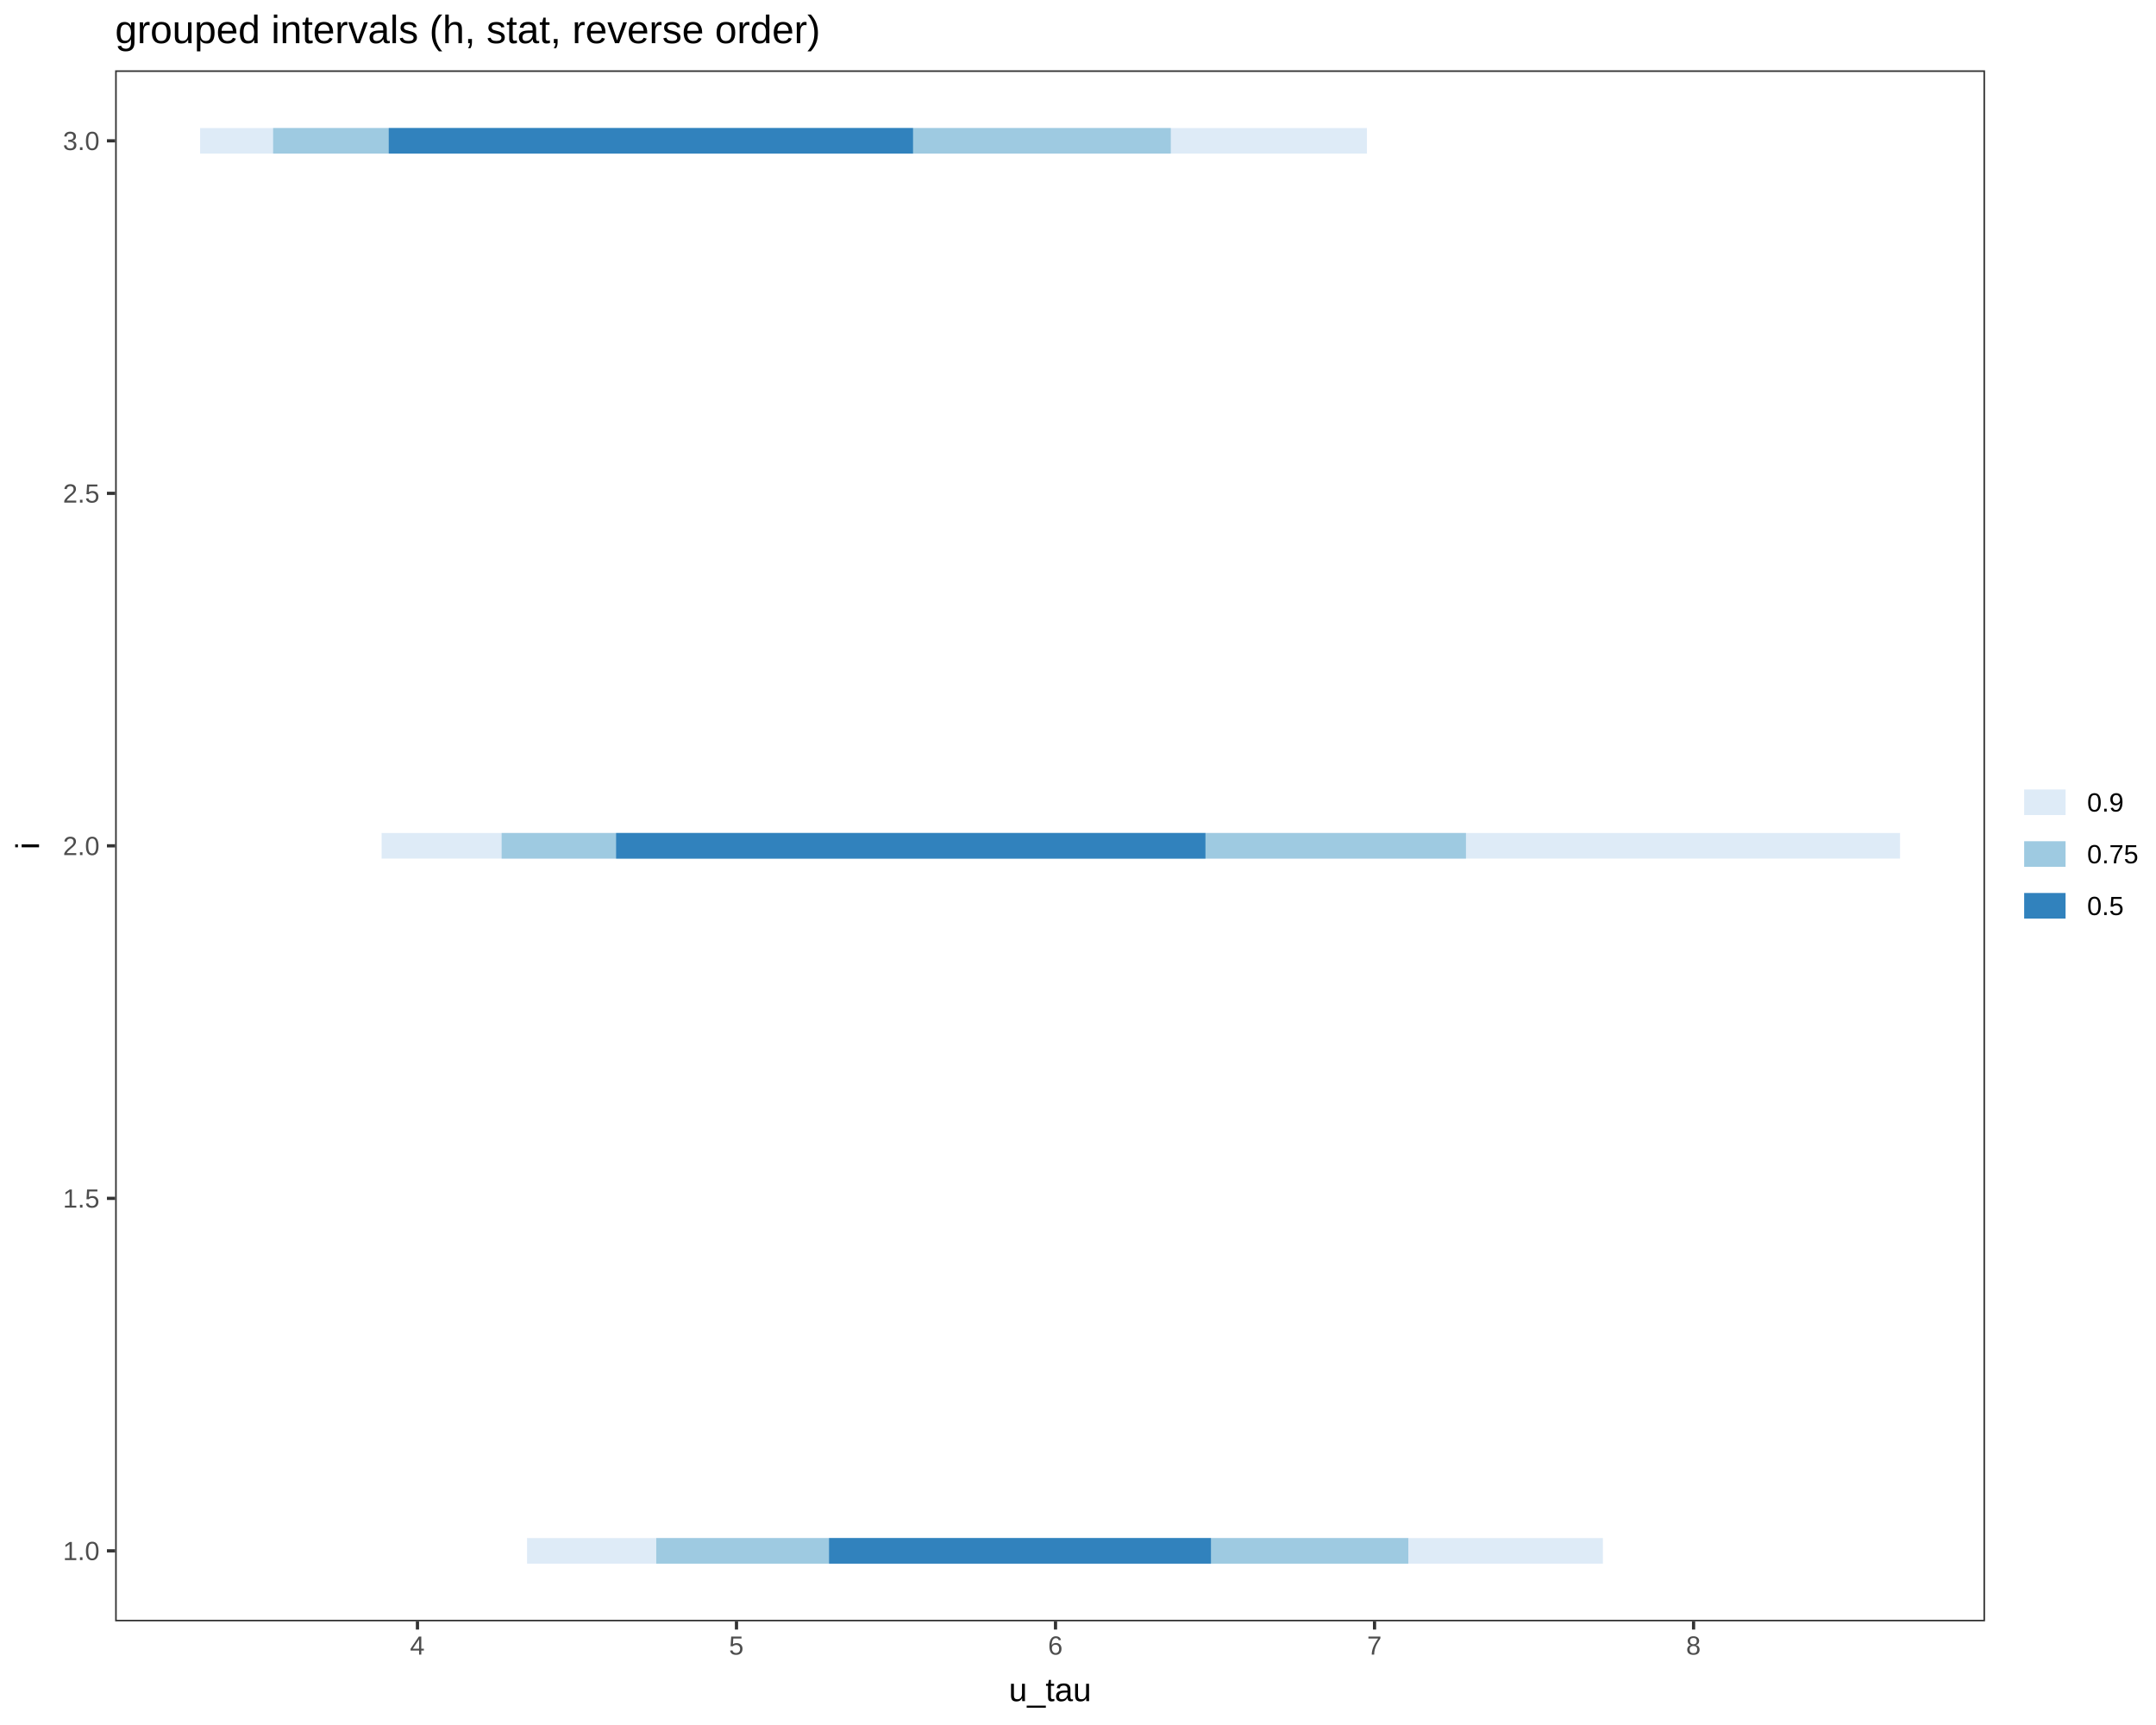
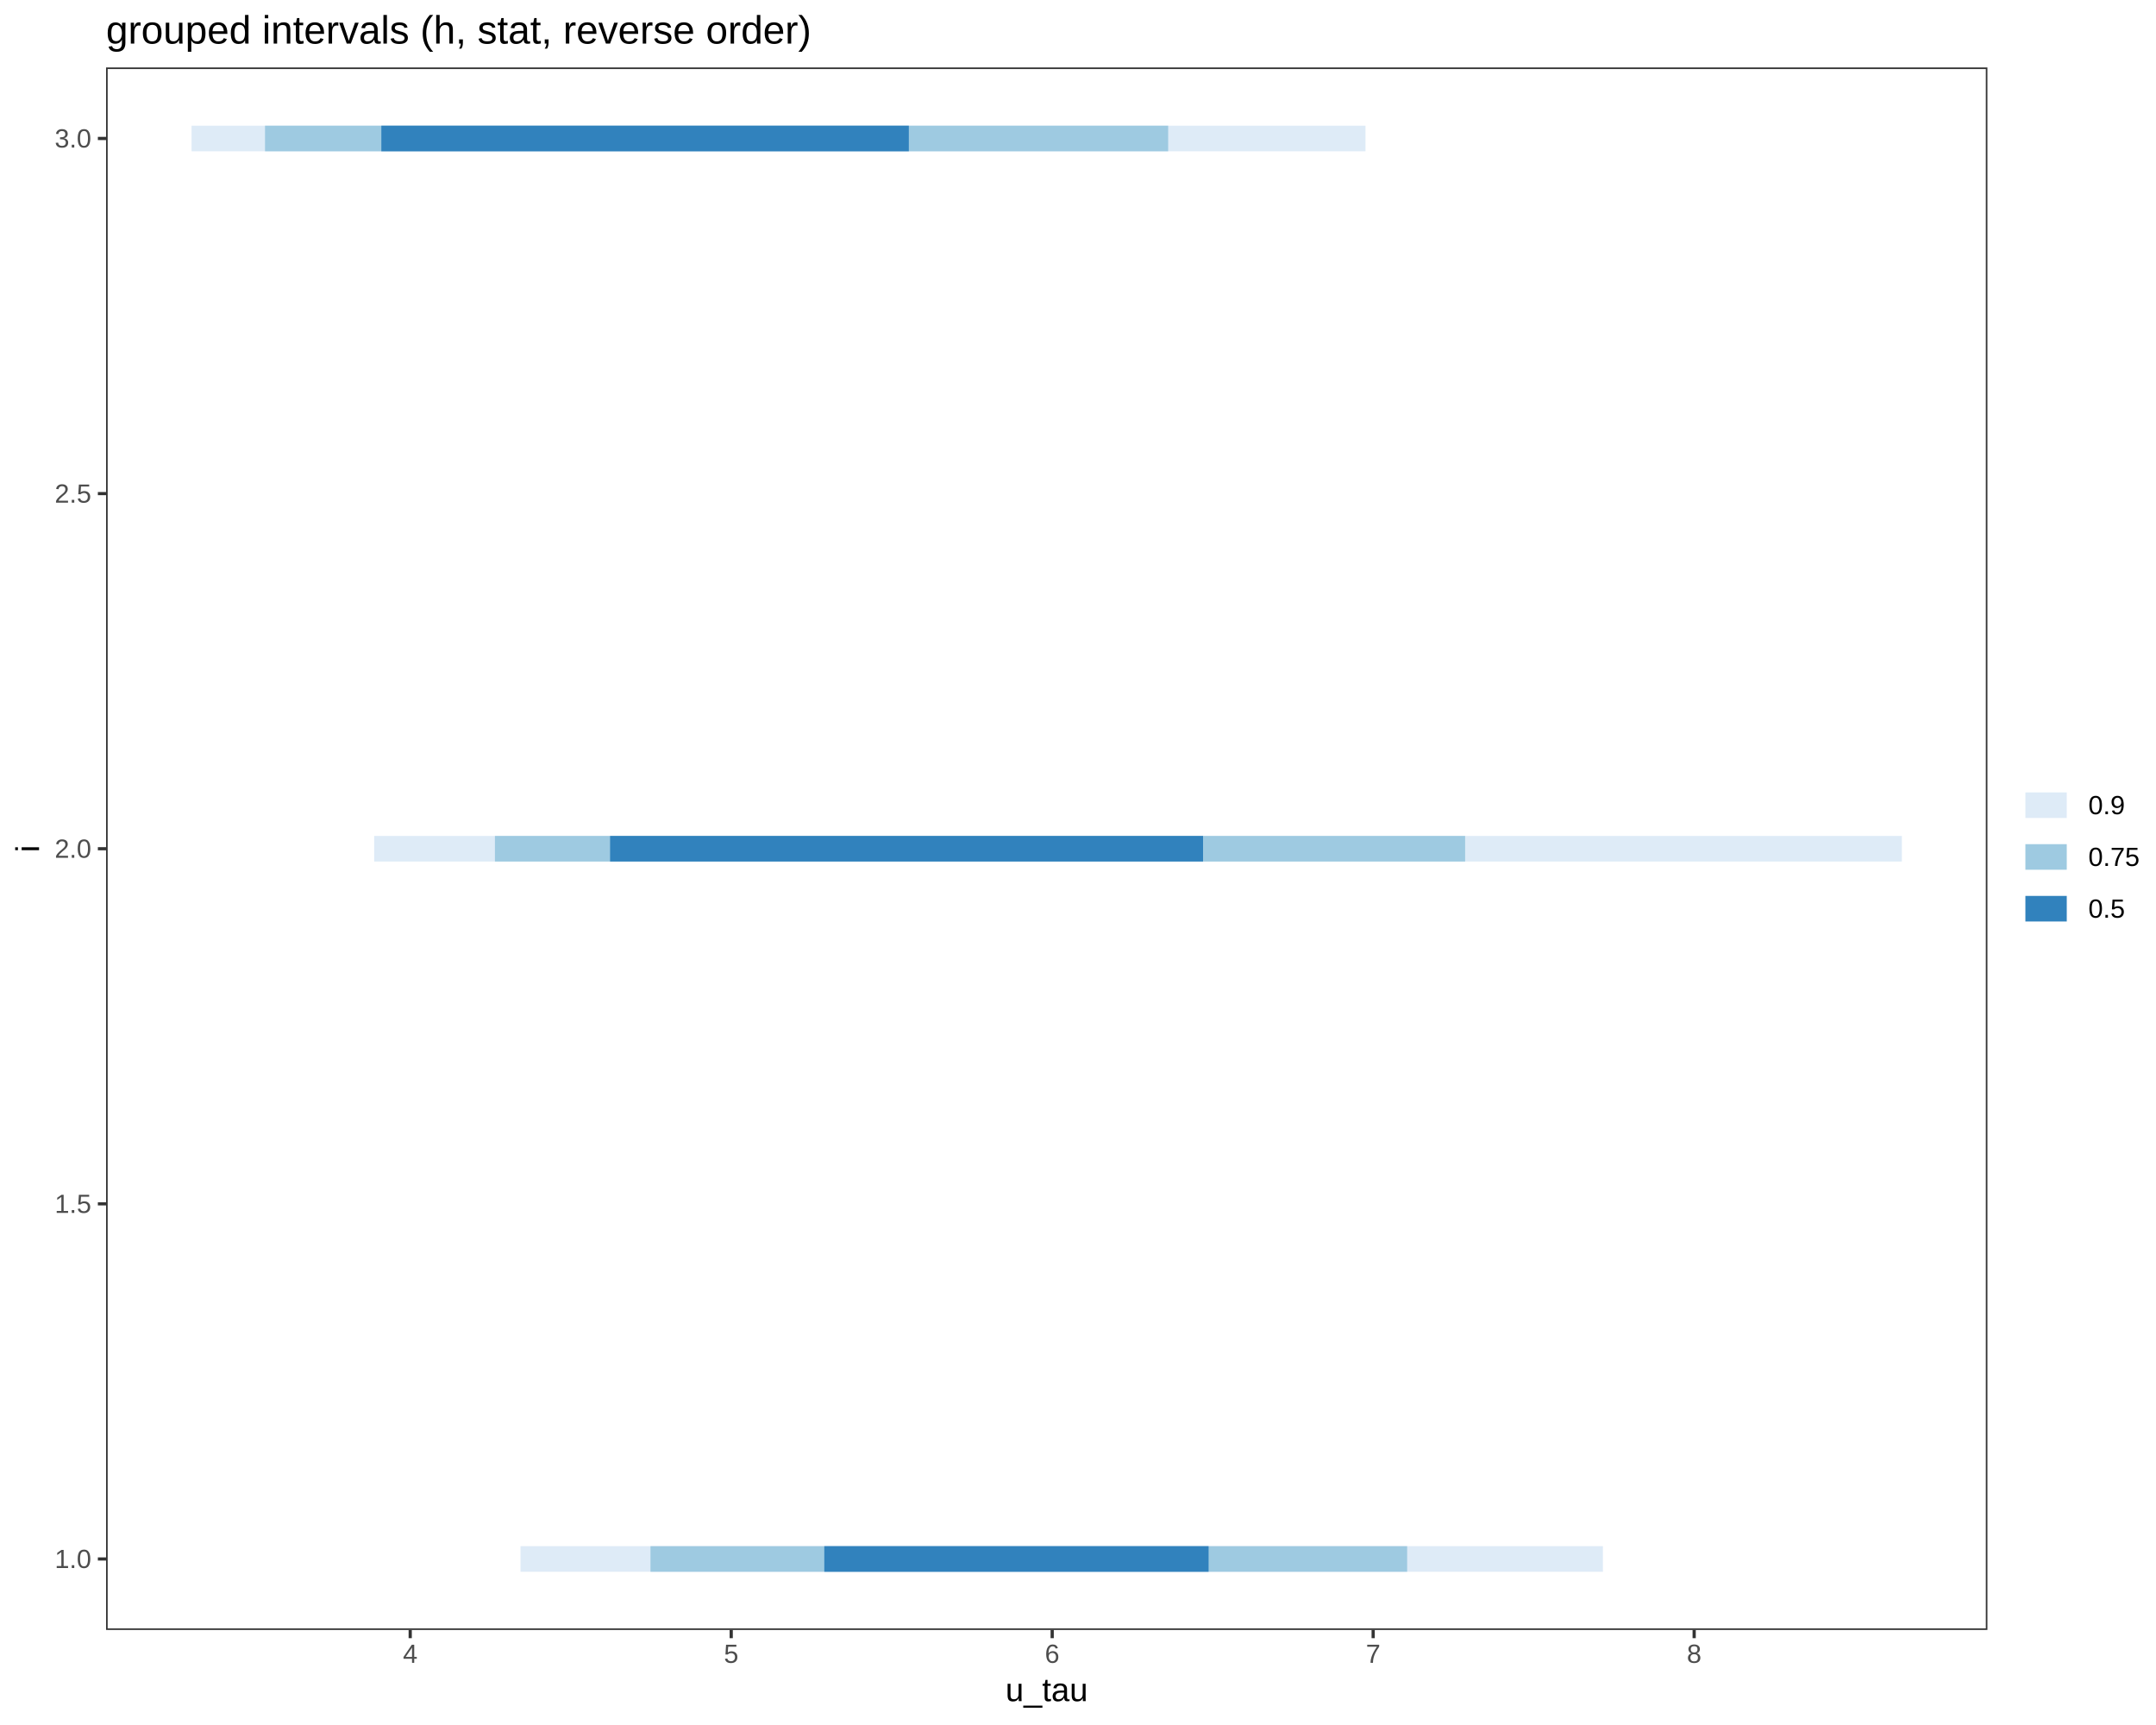
<svg xmlns="http://www.w3.org/2000/svg" viewBox="0 0 720.00 576.00">
  <defs>
    <style type="text/css">
-     line, polyline, path, rect, circle {
+     line, polyline, polygon, path, rect, circle {
      fill: none;
      stroke: #000000;
      stroke-linecap: round;
      stroke-linejoin: round;
      stroke-miterlimit: 10.00;
    }
  </style>
  </defs>
  <rect width="100%" height="100%" style="stroke: none; fill: #FFFFFF;" />
  <rect x="0.00" y="0.00" width="720.00" height="576.00" style="stroke-width: 1.07; stroke: #FFFFFF; fill: #FFFFFF;" />
  <defs>
-     <clipPath id="cpMzguNDQ4NXw2NjIuOTA2fDU0MS4zOTF8MjMuNDc2Nw==">
-       <rect x="38.45" y="23.48" width="624.46" height="517.91" />
+     <clipPath id="cpMzUuNDJ8NjYzLjY5fDU0NC4yN3wyMi41Mg==">
+       <rect x="35.42" y="22.52" width="628.28" height="521.75" />
    </clipPath>
  </defs>
-   <rect x="38.45" y="23.48" width="624.46" height="517.91" style="stroke-width: 1.07; stroke: none; fill: #FFFFFF;" clip-path="url(#cpMzguNDQ4NXw2NjIuOTA2fDU0MS4zOTF8MjMuNDc2Nw==)" />
-   <line x1="176.01" y1="517.85" x2="535.29" y2="517.85" style="stroke-width: 8.54; stroke: #DEEBF7; stroke-linecap: butt;" clip-path="url(#cpMzguNDQ4NXw2NjIuOTA2fDU0MS4zOTF8MjMuNDc2Nw==)" />
-   <line x1="219.16" y1="517.85" x2="470.31" y2="517.85" style="stroke-width: 8.54; stroke: #9ECAE1; stroke-linecap: butt;" clip-path="url(#cpMzguNDQ4NXw2NjIuOTA2fDU0MS4zOTF8MjMuNDc2Nw==)" />
-   <line x1="276.86" y1="517.85" x2="404.40" y2="517.85" style="stroke-width: 8.54; stroke: #3182BD; stroke-linecap: butt;" clip-path="url(#cpMzguNDQ4NXw2NjIuOTA2fDU0MS4zOTF8MjMuNDc2Nw==)" />
-   <line x1="127.44" y1="282.43" x2="634.52" y2="282.43" style="stroke-width: 8.54; stroke: #DEEBF7; stroke-linecap: butt;" clip-path="url(#cpMzguNDQ4NXw2NjIuOTA2fDU0MS4zOTF8MjMuNDc2Nw==)" />
-   <line x1="167.52" y1="282.43" x2="489.56" y2="282.43" style="stroke-width: 8.54; stroke: #9ECAE1; stroke-linecap: butt;" clip-path="url(#cpMzguNDQ4NXw2NjIuOTA2fDU0MS4zOTF8MjMuNDc2Nw==)" />
-   <line x1="205.75" y1="282.43" x2="402.56" y2="282.43" style="stroke-width: 8.54; stroke: #3182BD; stroke-linecap: butt;" clip-path="url(#cpMzguNDQ4NXw2NjIuOTA2fDU0MS4zOTF8MjMuNDc2Nw==)" />
-   <line x1="66.83" y1="47.02" x2="456.49" y2="47.02" style="stroke-width: 8.54; stroke: #DEEBF7; stroke-linecap: butt;" clip-path="url(#cpMzguNDQ4NXw2NjIuOTA2fDU0MS4zOTF8MjMuNDc2Nw==)" />
-   <line x1="91.21" y1="47.02" x2="390.99" y2="47.02" style="stroke-width: 8.54; stroke: #9ECAE1; stroke-linecap: butt;" clip-path="url(#cpMzguNDQ4NXw2NjIuOTA2fDU0MS4zOTF8MjMuNDc2Nw==)" />
-   <line x1="129.82" y1="47.02" x2="304.91" y2="47.02" style="stroke-width: 8.54; stroke: #3182BD; stroke-linecap: butt;" clip-path="url(#cpMzguNDQ4NXw2NjIuOTA2fDU0MS4zOTF8MjMuNDc2Nw==)" />
-   <rect x="38.45" y="23.48" width="624.46" height="517.91" style="stroke-width: 1.07; stroke: #333333;" clip-path="url(#cpMzguNDQ4NXw2NjIuOTA2fDU0MS4zOTF8MjMuNDc2Nw==)" />
+   <rect x="35.42" y="22.52" width="628.28" height="521.75" style="stroke-width: 1.07; stroke: none; fill: #FFFFFF;" clip-path="url(#cpMzUuNDJ8NjYzLjY5fDU0NC4yN3wyMi41Mg==)" />
+   <line x1="173.82" y1="520.56" x2="535.30" y2="520.56" style="stroke-width: 8.54; stroke: #DEEBF7; stroke-linecap: butt;" clip-path="url(#cpMzUuNDJ8NjYzLjY5fDU0NC4yN3wyMi41Mg==)" />
+   <line x1="217.23" y1="520.56" x2="469.92" y2="520.56" style="stroke-width: 8.54; stroke: #9ECAE1; stroke-linecap: butt;" clip-path="url(#cpMzUuNDJ8NjYzLjY5fDU0NC4yN3wyMi41Mg==)" />
+   <line x1="275.28" y1="520.56" x2="403.61" y2="520.56" style="stroke-width: 8.54; stroke: #3182BD; stroke-linecap: butt;" clip-path="url(#cpMzUuNDJ8NjYzLjY5fDU0NC4yN3wyMi41Mg==)" />
+   <line x1="124.96" y1="283.40" x2="635.13" y2="283.40" style="stroke-width: 8.54; stroke: #DEEBF7; stroke-linecap: butt;" clip-path="url(#cpMzUuNDJ8NjYzLjY5fDU0NC4yN3wyMi41Mg==)" />
+   <line x1="165.28" y1="283.40" x2="489.28" y2="283.40" style="stroke-width: 8.54; stroke: #9ECAE1; stroke-linecap: butt;" clip-path="url(#cpMzUuNDJ8NjYzLjY5fDU0NC4yN3wyMi41Mg==)" />
+   <line x1="203.74" y1="283.40" x2="401.76" y2="283.40" style="stroke-width: 8.54; stroke: #3182BD; stroke-linecap: butt;" clip-path="url(#cpMzUuNDJ8NjYzLjY5fDU0NC4yN3wyMi41Mg==)" />
+   <line x1="63.97" y1="46.24" x2="456.01" y2="46.24" style="stroke-width: 8.54; stroke: #DEEBF7; stroke-linecap: butt;" clip-path="url(#cpMzUuNDJ8NjYzLjY5fDU0NC4yN3wyMi41Mg==)" />
+   <line x1="88.50" y1="46.24" x2="390.11" y2="46.24" style="stroke-width: 8.54; stroke: #9ECAE1; stroke-linecap: butt;" clip-path="url(#cpMzUuNDJ8NjYzLjY5fDU0NC4yN3wyMi41Mg==)" />
+   <line x1="127.35" y1="46.24" x2="303.50" y2="46.24" style="stroke-width: 8.54; stroke: #3182BD; stroke-linecap: butt;" clip-path="url(#cpMzUuNDJ8NjYzLjY5fDU0NC4yN3wyMi41Mg==)" />
+   <rect x="35.42" y="22.52" width="628.28" height="521.75" style="stroke-width: 1.07; stroke: #333333;" clip-path="url(#cpMzUuNDJ8NjYzLjY5fDU0NC4yN3wyMi41Mg==)" />
  <defs>
-     <clipPath id="cpMHw3MjB8NTc2fDA=">
+     <clipPath id="cpMC4wMHw3MjAuMDB8NTc2LjAwfDAuMDA=">
      <rect x="0.00" y="0.00" width="720.00" height="576.00" />
    </clipPath>
  </defs>
-   <g clip-path="url(#cpMHw3MjB8NTc2fDA=)">
-     <text x="21.01" y="520.94" style="font-size: 8.80px; fill: #4D4D4D; font-family: Liberation Sans;" textLength="12.51px" lengthAdjust="spacingAndGlyphs">1.0</text>
+   <g clip-path="url(#cpMC4wMHw3MjAuMDB8NTc2LjAwfDAuMDA=)">
+     <text x="18.27" y="523.58" style="font-size: 8.80px; fill: #4D4D4D; font-family: Liberation Sans;" textLength="12.22px" lengthAdjust="spacingAndGlyphs">1.0</text>
  </g>
-   <g clip-path="url(#cpMHw3MjB8NTc2fDA=)">
-     <text x="21.01" y="403.24" style="font-size: 8.80px; fill: #4D4D4D; font-family: Liberation Sans;" textLength="12.51px" lengthAdjust="spacingAndGlyphs">1.5</text>
+   <g clip-path="url(#cpMC4wMHw3MjAuMDB8NTc2LjAwfDAuMDA=)">
+     <text x="18.27" y="405.00" style="font-size: 8.80px; fill: #4D4D4D; font-family: Liberation Sans;" textLength="12.22px" lengthAdjust="spacingAndGlyphs">1.5</text>
  </g>
-   <g clip-path="url(#cpMHw3MjB8NTc2fDA=)">
-     <text x="21.01" y="285.53" style="font-size: 8.80px; fill: #4D4D4D; font-family: Liberation Sans;" textLength="12.51px" lengthAdjust="spacingAndGlyphs">2.0</text>
+   <g clip-path="url(#cpMC4wMHw3MjAuMDB8NTc2LjAwfDAuMDA=)">
+     <text x="18.27" y="286.42" style="font-size: 8.80px; fill: #4D4D4D; font-family: Liberation Sans;" textLength="12.22px" lengthAdjust="spacingAndGlyphs">2.0</text>
  </g>
-   <g clip-path="url(#cpMHw3MjB8NTc2fDA=)">
-     <text x="21.01" y="167.82" style="font-size: 8.80px; fill: #4D4D4D; font-family: Liberation Sans;" textLength="12.51px" lengthAdjust="spacingAndGlyphs">2.5</text>
+   <g clip-path="url(#cpMC4wMHw3MjAuMDB8NTc2LjAwfDAuMDA=)">
+     <text x="18.27" y="167.84" style="font-size: 8.80px; fill: #4D4D4D; font-family: Liberation Sans;" textLength="12.22px" lengthAdjust="spacingAndGlyphs">2.5</text>
  </g>
-   <g clip-path="url(#cpMHw3MjB8NTc2fDA=)">
-     <text x="21.01" y="50.11" style="font-size: 8.80px; fill: #4D4D4D; font-family: Liberation Sans;" textLength="12.51px" lengthAdjust="spacingAndGlyphs">3.0</text>
+   <g clip-path="url(#cpMC4wMHw3MjAuMDB8NTc2LjAwfDAuMDA=)">
+     <text x="18.27" y="49.26" style="font-size: 8.80px; fill: #4D4D4D; font-family: Liberation Sans;" textLength="12.22px" lengthAdjust="spacingAndGlyphs">3.0</text>
  </g>
-   <polyline points="35.71,517.85 38.45,517.85 " style="stroke-width: 1.07; stroke: #333333; stroke-linecap: butt;" clip-path="url(#cpMHw3MjB8NTc2fDA=)" />
-   <polyline points="35.71,400.14 38.45,400.14 " style="stroke-width: 1.07; stroke: #333333; stroke-linecap: butt;" clip-path="url(#cpMHw3MjB8NTc2fDA=)" />
-   <polyline points="35.71,282.43 38.45,282.43 " style="stroke-width: 1.07; stroke: #333333; stroke-linecap: butt;" clip-path="url(#cpMHw3MjB8NTc2fDA=)" />
-   <polyline points="35.71,164.73 38.45,164.73 " style="stroke-width: 1.07; stroke: #333333; stroke-linecap: butt;" clip-path="url(#cpMHw3MjB8NTc2fDA=)" />
-   <polyline points="35.71,47.02 38.45,47.02 " style="stroke-width: 1.07; stroke: #333333; stroke-linecap: butt;" clip-path="url(#cpMHw3MjB8NTc2fDA=)" />
-   <polyline points="139.41,544.13 139.41,541.39 " style="stroke-width: 1.07; stroke: #333333; stroke-linecap: butt;" clip-path="url(#cpMHw3MjB8NTc2fDA=)" />
-   <polyline points="245.95,544.13 245.95,541.39 " style="stroke-width: 1.07; stroke: #333333; stroke-linecap: butt;" clip-path="url(#cpMHw3MjB8NTc2fDA=)" />
-   <polyline points="352.49,544.13 352.49,541.39 " style="stroke-width: 1.07; stroke: #333333; stroke-linecap: butt;" clip-path="url(#cpMHw3MjB8NTc2fDA=)" />
-   <polyline points="459.03,544.13 459.03,541.39 " style="stroke-width: 1.07; stroke: #333333; stroke-linecap: butt;" clip-path="url(#cpMHw3MjB8NTc2fDA=)" />
-   <polyline points="565.57,544.13 565.57,541.39 " style="stroke-width: 1.07; stroke: #333333; stroke-linecap: butt;" clip-path="url(#cpMHw3MjB8NTc2fDA=)" />
-   <g clip-path="url(#cpMHw3MjB8NTc2fDA=)">
-     <text x="136.91" y="552.51" style="font-size: 8.80px; fill: #4D4D4D; font-family: Liberation Sans;" textLength="5.01px" lengthAdjust="spacingAndGlyphs">4</text>
+   <polyline points="32.68,520.56 35.42,520.56 " style="stroke-width: 1.07; stroke: #333333; stroke-linecap: butt;" clip-path="url(#cpMC4wMHw3MjAuMDB8NTc2LjAwfDAuMDA=)" />
+   <polyline points="32.68,401.98 35.42,401.98 " style="stroke-width: 1.07; stroke: #333333; stroke-linecap: butt;" clip-path="url(#cpMC4wMHw3MjAuMDB8NTc2LjAwfDAuMDA=)" />
+   <polyline points="32.68,283.40 35.42,283.40 " style="stroke-width: 1.07; stroke: #333333; stroke-linecap: butt;" clip-path="url(#cpMC4wMHw3MjAuMDB8NTc2LjAwfDAuMDA=)" />
+   <polyline points="32.68,164.82 35.42,164.82 " style="stroke-width: 1.07; stroke: #333333; stroke-linecap: butt;" clip-path="url(#cpMC4wMHw3MjAuMDB8NTc2LjAwfDAuMDA=)" />
+   <polyline points="32.68,46.24 35.42,46.24 " style="stroke-width: 1.07; stroke: #333333; stroke-linecap: butt;" clip-path="url(#cpMC4wMHw3MjAuMDB8NTc2LjAwfDAuMDA=)" />
+   <polyline points="136.99,547.01 136.99,544.27 " style="stroke-width: 1.07; stroke: #333333; stroke-linecap: butt;" clip-path="url(#cpMC4wMHw3MjAuMDB8NTc2LjAwfDAuMDA=)" />
+   <polyline points="244.19,547.01 244.19,544.27 " style="stroke-width: 1.07; stroke: #333333; stroke-linecap: butt;" clip-path="url(#cpMC4wMHw3MjAuMDB8NTc2LjAwfDAuMDA=)" />
+   <polyline points="351.38,547.01 351.38,544.27 " style="stroke-width: 1.07; stroke: #333333; stroke-linecap: butt;" clip-path="url(#cpMC4wMHw3MjAuMDB8NTc2LjAwfDAuMDA=)" />
+   <polyline points="458.57,547.01 458.57,544.27 " style="stroke-width: 1.07; stroke: #333333; stroke-linecap: butt;" clip-path="url(#cpMC4wMHw3MjAuMDB8NTc2LjAwfDAuMDA=)" />
+   <polyline points="565.77,547.01 565.77,544.27 " style="stroke-width: 1.07; stroke: #333333; stroke-linecap: butt;" clip-path="url(#cpMC4wMHw3MjAuMDB8NTc2LjAwfDAuMDA=)" />
+   <g clip-path="url(#cpMC4wMHw3MjAuMDB8NTc2LjAwfDAuMDA=)">
+     <text x="134.55" y="555.25" style="font-size: 8.80px; fill: #4D4D4D; font-family: Liberation Sans;" textLength="4.89px" lengthAdjust="spacingAndGlyphs">4</text>
  </g>
-   <g clip-path="url(#cpMHw3MjB8NTc2fDA=)">
-     <text x="243.45" y="552.51" style="font-size: 8.80px; fill: #4D4D4D; font-family: Liberation Sans;" textLength="5.01px" lengthAdjust="spacingAndGlyphs">5</text>
+   <g clip-path="url(#cpMC4wMHw3MjAuMDB8NTc2LjAwfDAuMDA=)">
+     <text x="241.74" y="555.25" style="font-size: 8.80px; fill: #4D4D4D; font-family: Liberation Sans;" textLength="4.89px" lengthAdjust="spacingAndGlyphs">5</text>
  </g>
-   <g clip-path="url(#cpMHw3MjB8NTc2fDA=)">
-     <text x="349.99" y="552.51" style="font-size: 8.80px; fill: #4D4D4D; font-family: Liberation Sans;" textLength="5.01px" lengthAdjust="spacingAndGlyphs">6</text>
+   <g clip-path="url(#cpMC4wMHw3MjAuMDB8NTc2LjAwfDAuMDA=)">
+     <text x="348.93" y="555.25" style="font-size: 8.80px; fill: #4D4D4D; font-family: Liberation Sans;" textLength="4.89px" lengthAdjust="spacingAndGlyphs">6</text>
  </g>
-   <g clip-path="url(#cpMHw3MjB8NTc2fDA=)">
-     <text x="456.53" y="552.51" style="font-size: 8.80px; fill: #4D4D4D; font-family: Liberation Sans;" textLength="5.01px" lengthAdjust="spacingAndGlyphs">7</text>
+   <g clip-path="url(#cpMC4wMHw3MjAuMDB8NTc2LjAwfDAuMDA=)">
+     <text x="456.13" y="555.25" style="font-size: 8.80px; fill: #4D4D4D; font-family: Liberation Sans;" textLength="4.89px" lengthAdjust="spacingAndGlyphs">7</text>
  </g>
-   <g clip-path="url(#cpMHw3MjB8NTc2fDA=)">
-     <text x="563.07" y="552.51" style="font-size: 8.80px; fill: #4D4D4D; font-family: Liberation Sans;" textLength="5.01px" lengthAdjust="spacingAndGlyphs">8</text>
+   <g clip-path="url(#cpMC4wMHw3MjAuMDB8NTc2LjAwfDAuMDA=)">
+     <text x="563.32" y="555.25" style="font-size: 8.80px; fill: #4D4D4D; font-family: Liberation Sans;" textLength="4.89px" lengthAdjust="spacingAndGlyphs">8</text>
  </g>
-   <g clip-path="url(#cpMHw3MjB8NTc2fDA=)">
-     <text x="336.91" y="568.04" style="font-size: 11.00px; font-family: Liberation Sans;" textLength="27.53px" lengthAdjust="spacingAndGlyphs">u_tau</text>
+   <g clip-path="url(#cpMC4wMHw3MjAuMDB8NTc2LjAwfDAuMDA=)">
+     <text x="335.77" y="568.04" style="font-size: 11.00px; font-family: Liberation Sans;" textLength="27.56px" lengthAdjust="spacingAndGlyphs">u_tau</text>
  </g>
-   <g clip-path="url(#cpMHw3MjB8NTc2fDA=)">
-     <text transform="translate(13.04,283.66) rotate(-90)" style="font-size: 11.00px; font-family: Liberation Sans;" textLength="2.44px" lengthAdjust="spacingAndGlyphs">i</text>
+   <g clip-path="url(#cpMC4wMHw3MjAuMDB8NTc2LjAwfDAuMDA=)">
+     <text transform="translate(13.04,284.62) rotate(-90)" style="font-size: 11.00px; font-family: Liberation Sans;" textLength="2.44px" lengthAdjust="spacingAndGlyphs">i</text>
  </g>
-   <rect x="674.24" y="253.77" width="40.28" height="57.32" style="stroke-width: 1.07; stroke: none; fill: #FFFFFF;" clip-path="url(#cpMHw3MjB8NTc2fDA=)" />
-   <rect x="674.24" y="259.25" width="17.28" height="17.28" style="stroke-width: 1.07; stroke: none; fill: #FFFFFF;" clip-path="url(#cpMHw3MjB8NTc2fDA=)" />
-   <line x1="675.97" y1="267.89" x2="689.80" y2="267.89" style="stroke-width: 8.54; stroke: #DEEBF7; stroke-linecap: butt;" clip-path="url(#cpMHw3MjB8NTc2fDA=)" />
-   <rect x="674.24" y="276.53" width="17.28" height="17.28" style="stroke-width: 1.07; stroke: none; fill: #FFFFFF;" clip-path="url(#cpMHw3MjB8NTc2fDA=)" />
-   <line x1="675.97" y1="285.17" x2="689.80" y2="285.17" style="stroke-width: 8.54; stroke: #9ECAE1; stroke-linecap: butt;" clip-path="url(#cpMHw3MjB8NTc2fDA=)" />
-   <rect x="674.24" y="293.81" width="17.28" height="17.28" style="stroke-width: 1.07; stroke: none; fill: #FFFFFF;" clip-path="url(#cpMHw3MjB8NTc2fDA=)" />
-   <line x1="675.97" y1="302.45" x2="689.80" y2="302.45" style="stroke-width: 8.54; stroke: #3182BD; stroke-linecap: butt;" clip-path="url(#cpMHw3MjB8NTc2fDA=)" />
-   <g clip-path="url(#cpMHw3MjB8NTc2fDA=)">
-     <text x="697.00" y="270.99" style="font-size: 8.80px; font-family: Liberation Sans;" textLength="12.51px" lengthAdjust="spacingAndGlyphs">0.9</text>
+   <rect x="674.65" y="254.74" width="39.87" height="57.32" style="stroke-width: 1.07; stroke: none; fill: #FFFFFF;" clip-path="url(#cpMC4wMHw3MjAuMDB8NTc2LjAwfDAuMDA=)" />
+   <rect x="674.65" y="260.22" width="17.28" height="17.28" style="stroke-width: 1.07; stroke: none; fill: #FFFFFF;" clip-path="url(#cpMC4wMHw3MjAuMDB8NTc2LjAwfDAuMDA=)" />
+   <line x1="676.38" y1="268.86" x2="690.20" y2="268.86" style="stroke-width: 8.54; stroke: #DEEBF7; stroke-linecap: butt;" clip-path="url(#cpMC4wMHw3MjAuMDB8NTc2LjAwfDAuMDA=)" />
+   <rect x="674.65" y="277.50" width="17.28" height="17.28" style="stroke-width: 1.07; stroke: none; fill: #FFFFFF;" clip-path="url(#cpMC4wMHw3MjAuMDB8NTc2LjAwfDAuMDA=)" />
+   <line x1="676.38" y1="286.14" x2="690.20" y2="286.14" style="stroke-width: 8.54; stroke: #9ECAE1; stroke-linecap: butt;" clip-path="url(#cpMC4wMHw3MjAuMDB8NTc2LjAwfDAuMDA=)" />
+   <rect x="674.65" y="294.78" width="17.28" height="17.28" style="stroke-width: 1.07; stroke: none; fill: #FFFFFF;" clip-path="url(#cpMC4wMHw3MjAuMDB8NTc2LjAwfDAuMDA=)" />
+   <line x1="676.38" y1="303.42" x2="690.20" y2="303.42" style="stroke-width: 8.54; stroke: #3182BD; stroke-linecap: butt;" clip-path="url(#cpMC4wMHw3MjAuMDB8NTc2LjAwfDAuMDA=)" />
+   <g clip-path="url(#cpMC4wMHw3MjAuMDB8NTc2LjAwfDAuMDA=)">
+     <text x="697.41" y="271.88" style="font-size: 8.80px; font-family: Liberation Sans;" textLength="12.22px" lengthAdjust="spacingAndGlyphs">0.9</text>
  </g>
-   <g clip-path="url(#cpMHw3MjB8NTc2fDA=)">
-     <text x="697.00" y="288.27" style="font-size: 8.80px; font-family: Liberation Sans;" textLength="17.52px" lengthAdjust="spacingAndGlyphs">0.75</text>
+   <g clip-path="url(#cpMC4wMHw3MjAuMDB8NTc2LjAwfDAuMDA=)">
+     <text x="697.41" y="289.16" style="font-size: 8.80px; font-family: Liberation Sans;" textLength="17.11px" lengthAdjust="spacingAndGlyphs">0.75</text>
  </g>
-   <g clip-path="url(#cpMHw3MjB8NTc2fDA=)">
-     <text x="697.00" y="305.55" style="font-size: 8.80px; font-family: Liberation Sans;" textLength="12.51px" lengthAdjust="spacingAndGlyphs">0.5</text>
+   <g clip-path="url(#cpMC4wMHw3MjAuMDB8NTc2LjAwfDAuMDA=)">
+     <text x="697.41" y="306.44" style="font-size: 8.80px; font-family: Liberation Sans;" textLength="12.22px" lengthAdjust="spacingAndGlyphs">0.5</text>
  </g>
-   <g clip-path="url(#cpMHw3MjB8NTc2fDA=)">
-     <text x="38.45" y="14.42" style="font-size: 13.20px; font-family: Liberation Sans;" textLength="231.94px" lengthAdjust="spacingAndGlyphs">grouped intervals (h, stat, reverse order)</text>
+   <g clip-path="url(#cpMC4wMHw3MjAuMDB8NTc2LjAwfDAuMDA=)">
+     <text x="35.42" y="14.56" style="font-size: 13.20px; font-family: Liberation Sans;" textLength="235.11px" lengthAdjust="spacingAndGlyphs">grouped intervals (h, stat, reverse order)</text>
  </g>
</svg>
